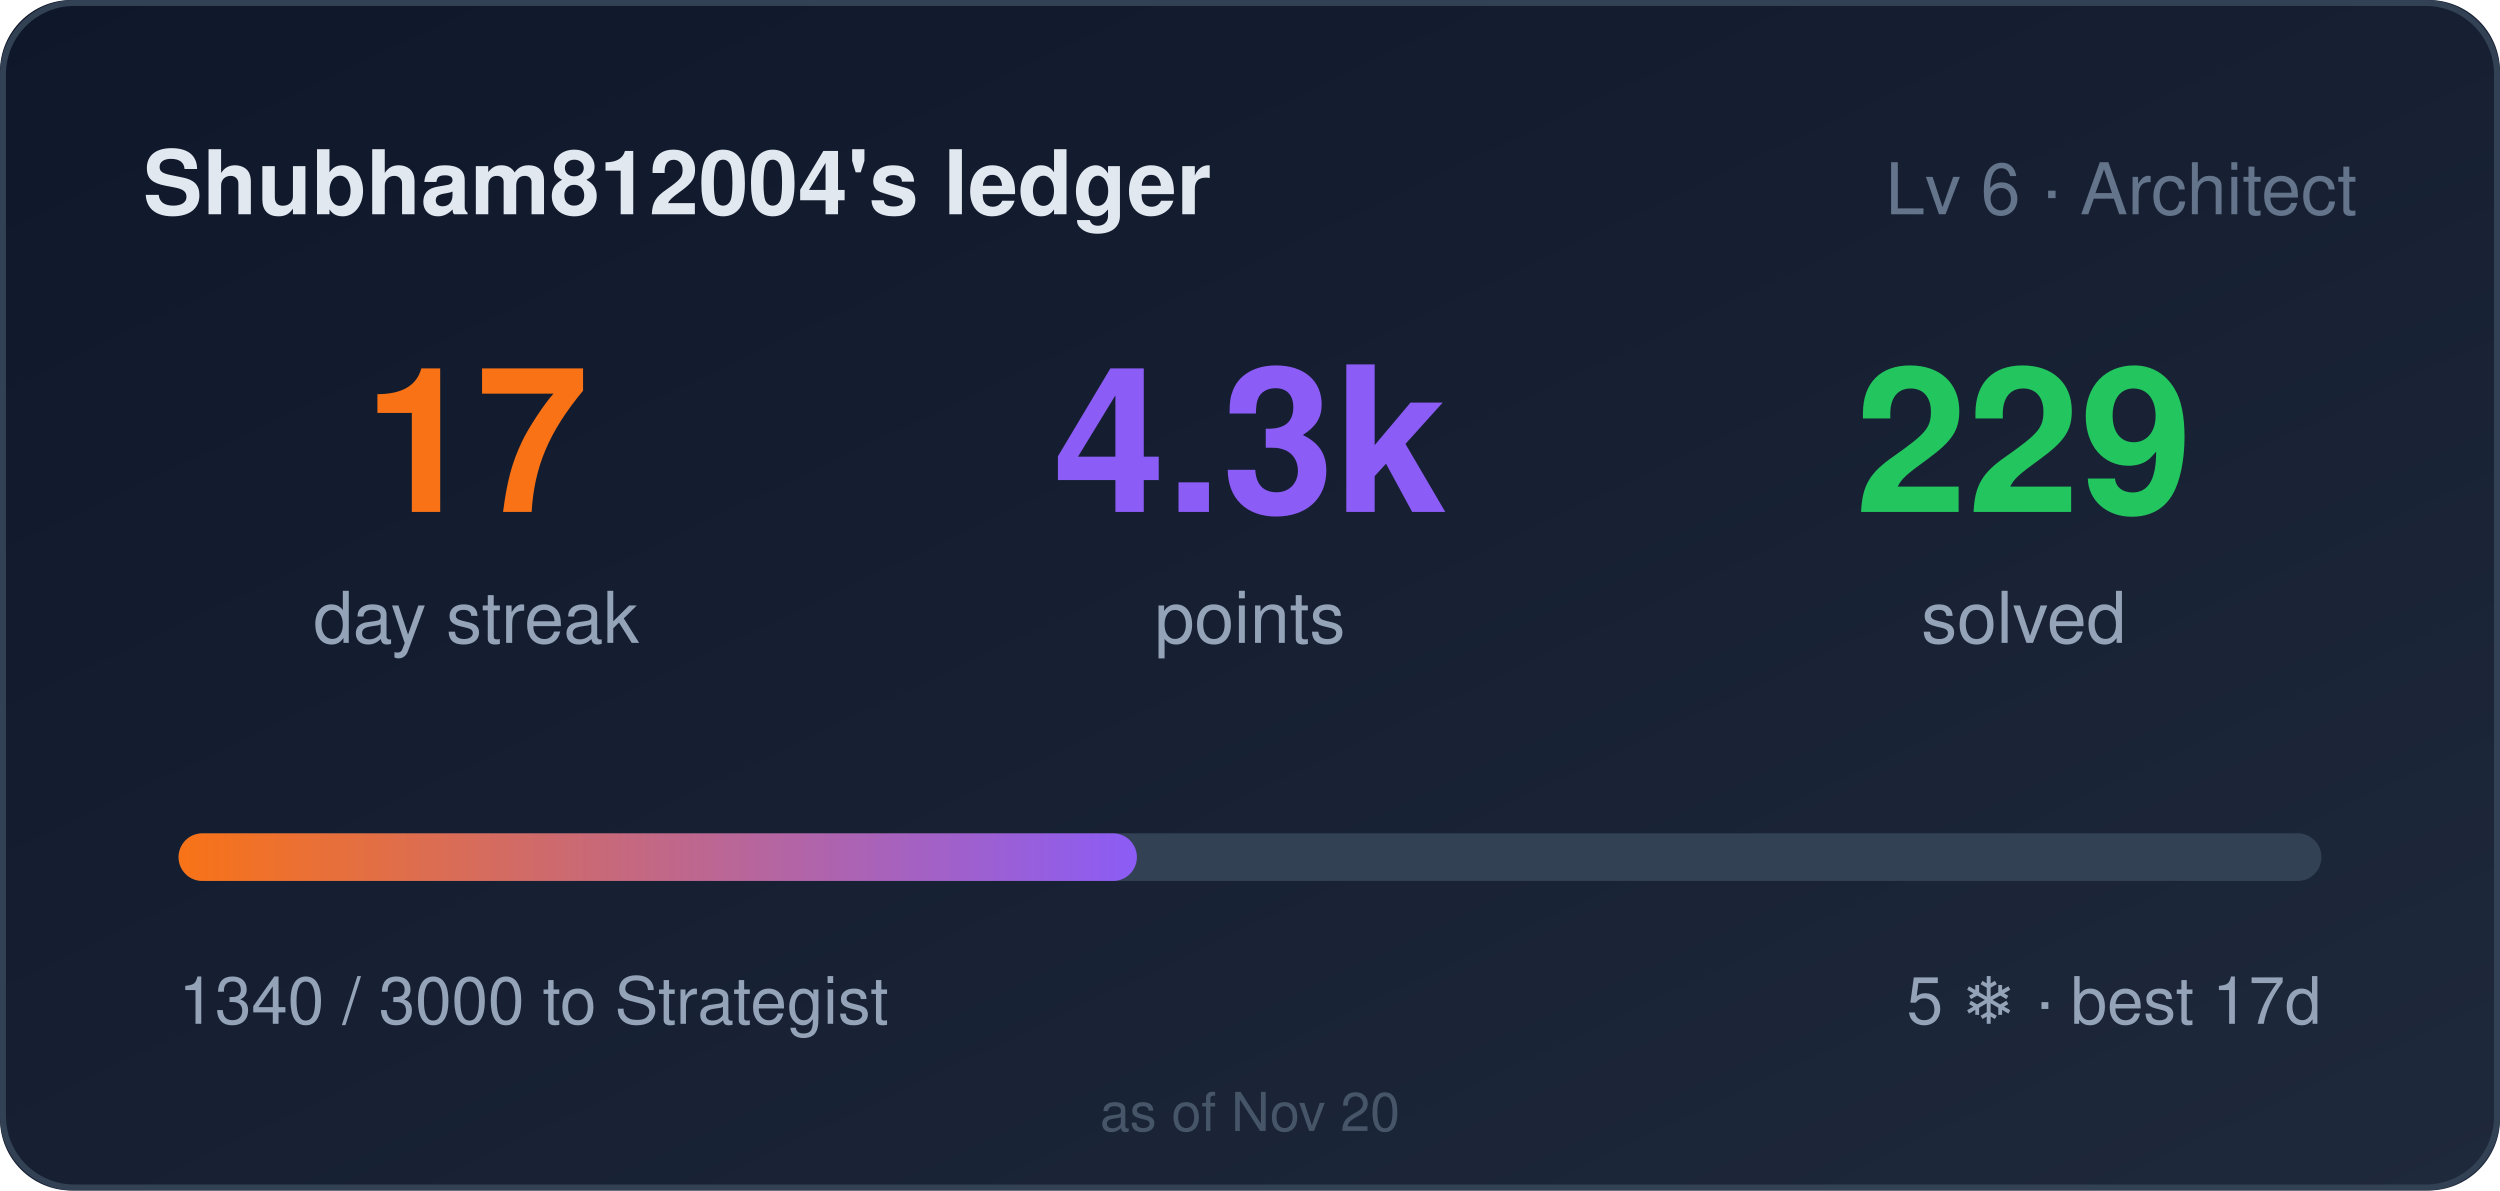
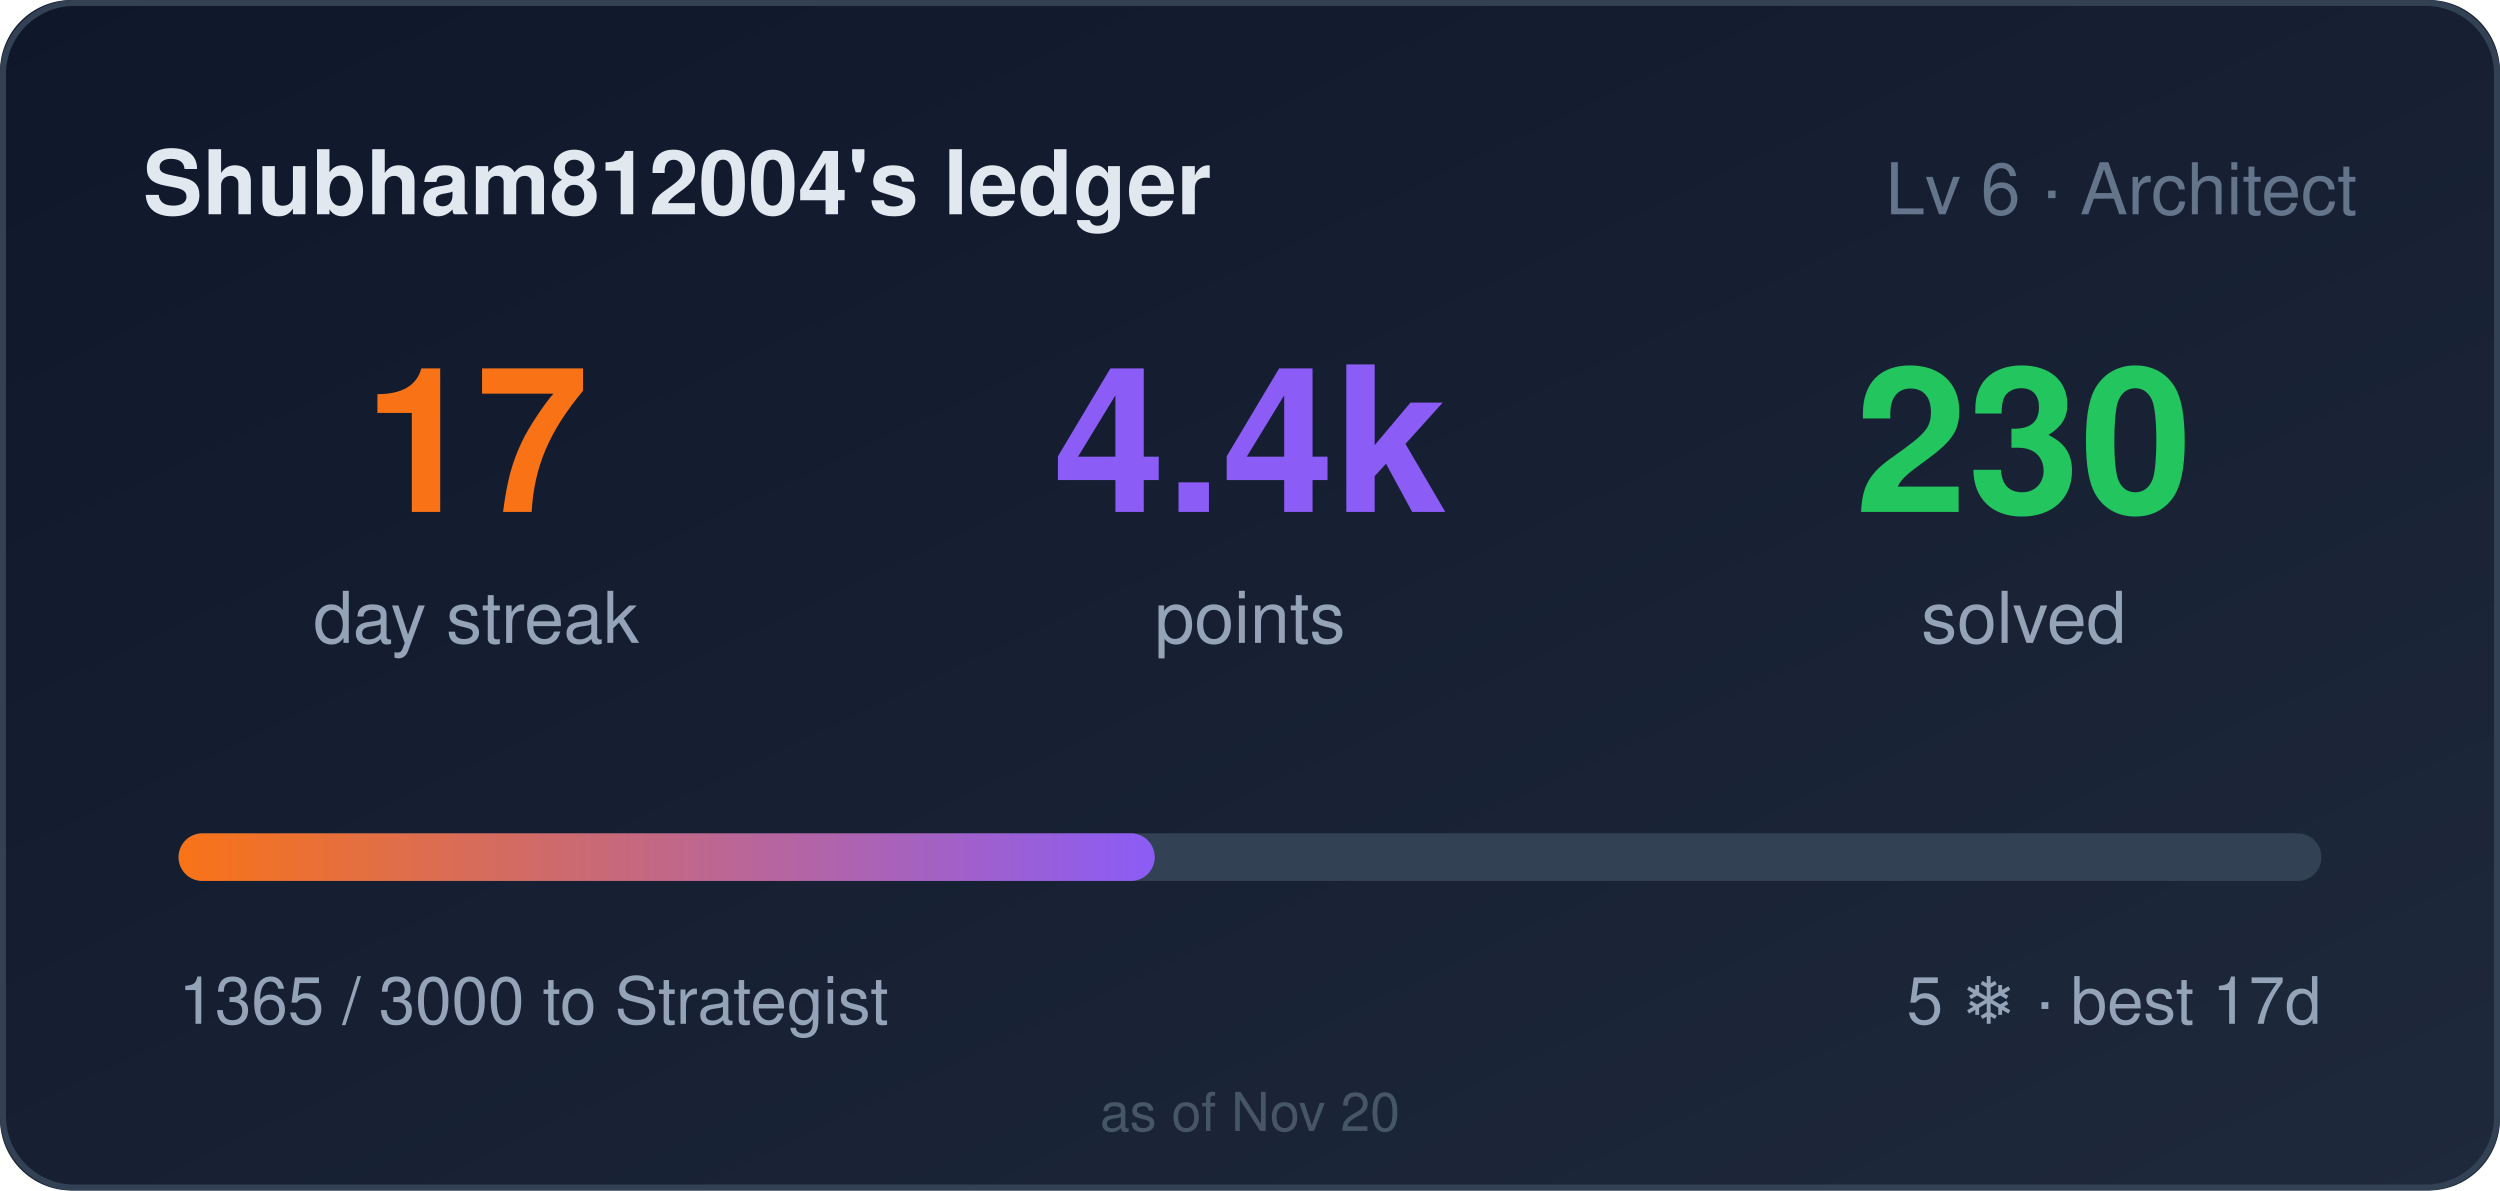
- <svg xmlns="http://www.w3.org/2000/svg" width="420" height="200" role="img" aria-label="Shubham812004's ledger: 17 day streak, 4340 points">
+ <svg xmlns="http://www.w3.org/2000/svg" width="420" height="200" role="img" aria-label="Shubham812004's ledger: 17 day streak, 4365 points">
  <style>
    .bar,.n{transform-box:fill-box}
    .bar{transform-origin:left center}
    @media (prefers-reduced-motion: no-preference){
      .bar{animation:cl-grow .9s cubic-bezier(.22,1,.36,1) both}
      .n{animation:cl-rise .5s ease-out both}
      .n2{animation-delay:.08s}
      .n3{animation-delay:.16s}
    }
    @keyframes cl-grow{from{transform:scaleX(0)}to{transform:scaleX(1)}}
    @keyframes cl-rise{from{opacity:0;transform:translateY(6px)}to{opacity:1;transform:none}}
  </style>
  <defs>
    <linearGradient id="bg" x1="0" y1="0" x2="1" y2="1">
      <stop offset="0" stop-color="#0f172a" />
      <stop offset="1" stop-color="#1e293b" />
    </linearGradient>
    <linearGradient id="bar" x1="0" y1="0" x2="1" y2="0">
      <stop offset="0" stop-color="#f97316" />
      <stop offset="1" stop-color="#8b5cf6" />
    </linearGradient>
  </defs>
  <rect width="420" height="200" rx="12" fill="url(#bg)" />
  <rect x="0.5" y="0.5" width="419" height="199" rx="12" fill="none" stroke="#334155" />
  <text x="24" y="36" fill="#e2e8f0" font-size="15" font-weight="600" font-family="Segoe UI,Helvetica,Arial,sans-serif">Shubham812004's ledger</text>
  <text x="396" y="36" fill="#64748b" font-size="12" text-anchor="end" font-family="Segoe UI,Helvetica,Arial,sans-serif">Lv 6 · Architect</text>
  <g font-family="Segoe UI,Helvetica,Arial,sans-serif">
    <text class="n n1" x="80" y="86" fill="#f97316" font-size="34" font-weight="700" text-anchor="middle">17</text>
    <text x="80" y="108" fill="#94a3b8" font-size="12" text-anchor="middle">day streak</text>
-     <text class="n n2" x="210" y="86" fill="#8b5cf6" font-size="34" font-weight="700" text-anchor="middle">4.3k</text>
+     <text class="n n2" x="210" y="86" fill="#8b5cf6" font-size="34" font-weight="700" text-anchor="middle">4.4k</text>
    <text x="210" y="108" fill="#94a3b8" font-size="12" text-anchor="middle">points</text>
-     <text class="n n3" x="340" y="86" fill="#22c55e" font-size="34" font-weight="700" text-anchor="middle">229</text>
+     <text class="n n3" x="340" y="86" fill="#22c55e" font-size="34" font-weight="700" text-anchor="middle">230</text>
    <text x="340" y="108" fill="#94a3b8" font-size="12" text-anchor="middle">solved</text>
  </g>
  <rect x="30" y="140" width="360" height="8" rx="4" fill="#334155" />
-   <rect class="bar" x="30" y="140" width="161" height="8" rx="4" fill="url(#bar)" />
-   <text x="30" y="172" fill="#94a3b8" font-size="11" font-family="Segoe UI,Helvetica,Arial,sans-serif">1340 / 3000 to Strategist</text>
+   <rect class="bar" x="30" y="140" width="164" height="8" rx="4" fill="url(#bar)" />
+   <text x="30" y="172" fill="#94a3b8" font-size="11" font-family="Segoe UI,Helvetica,Arial,sans-serif">1365 / 3000 to Strategist</text>
  <text x="390" y="172" fill="#94a3b8" font-size="11" text-anchor="end" font-family="Segoe UI,Helvetica,Arial,sans-serif">5 ❄ · best 17d</text>
  <text x="210" y="190" fill="#475569" font-size="9" text-anchor="middle" font-family="Segoe UI,Helvetica,Arial,sans-serif">as of Nov 20</text>
</svg>
